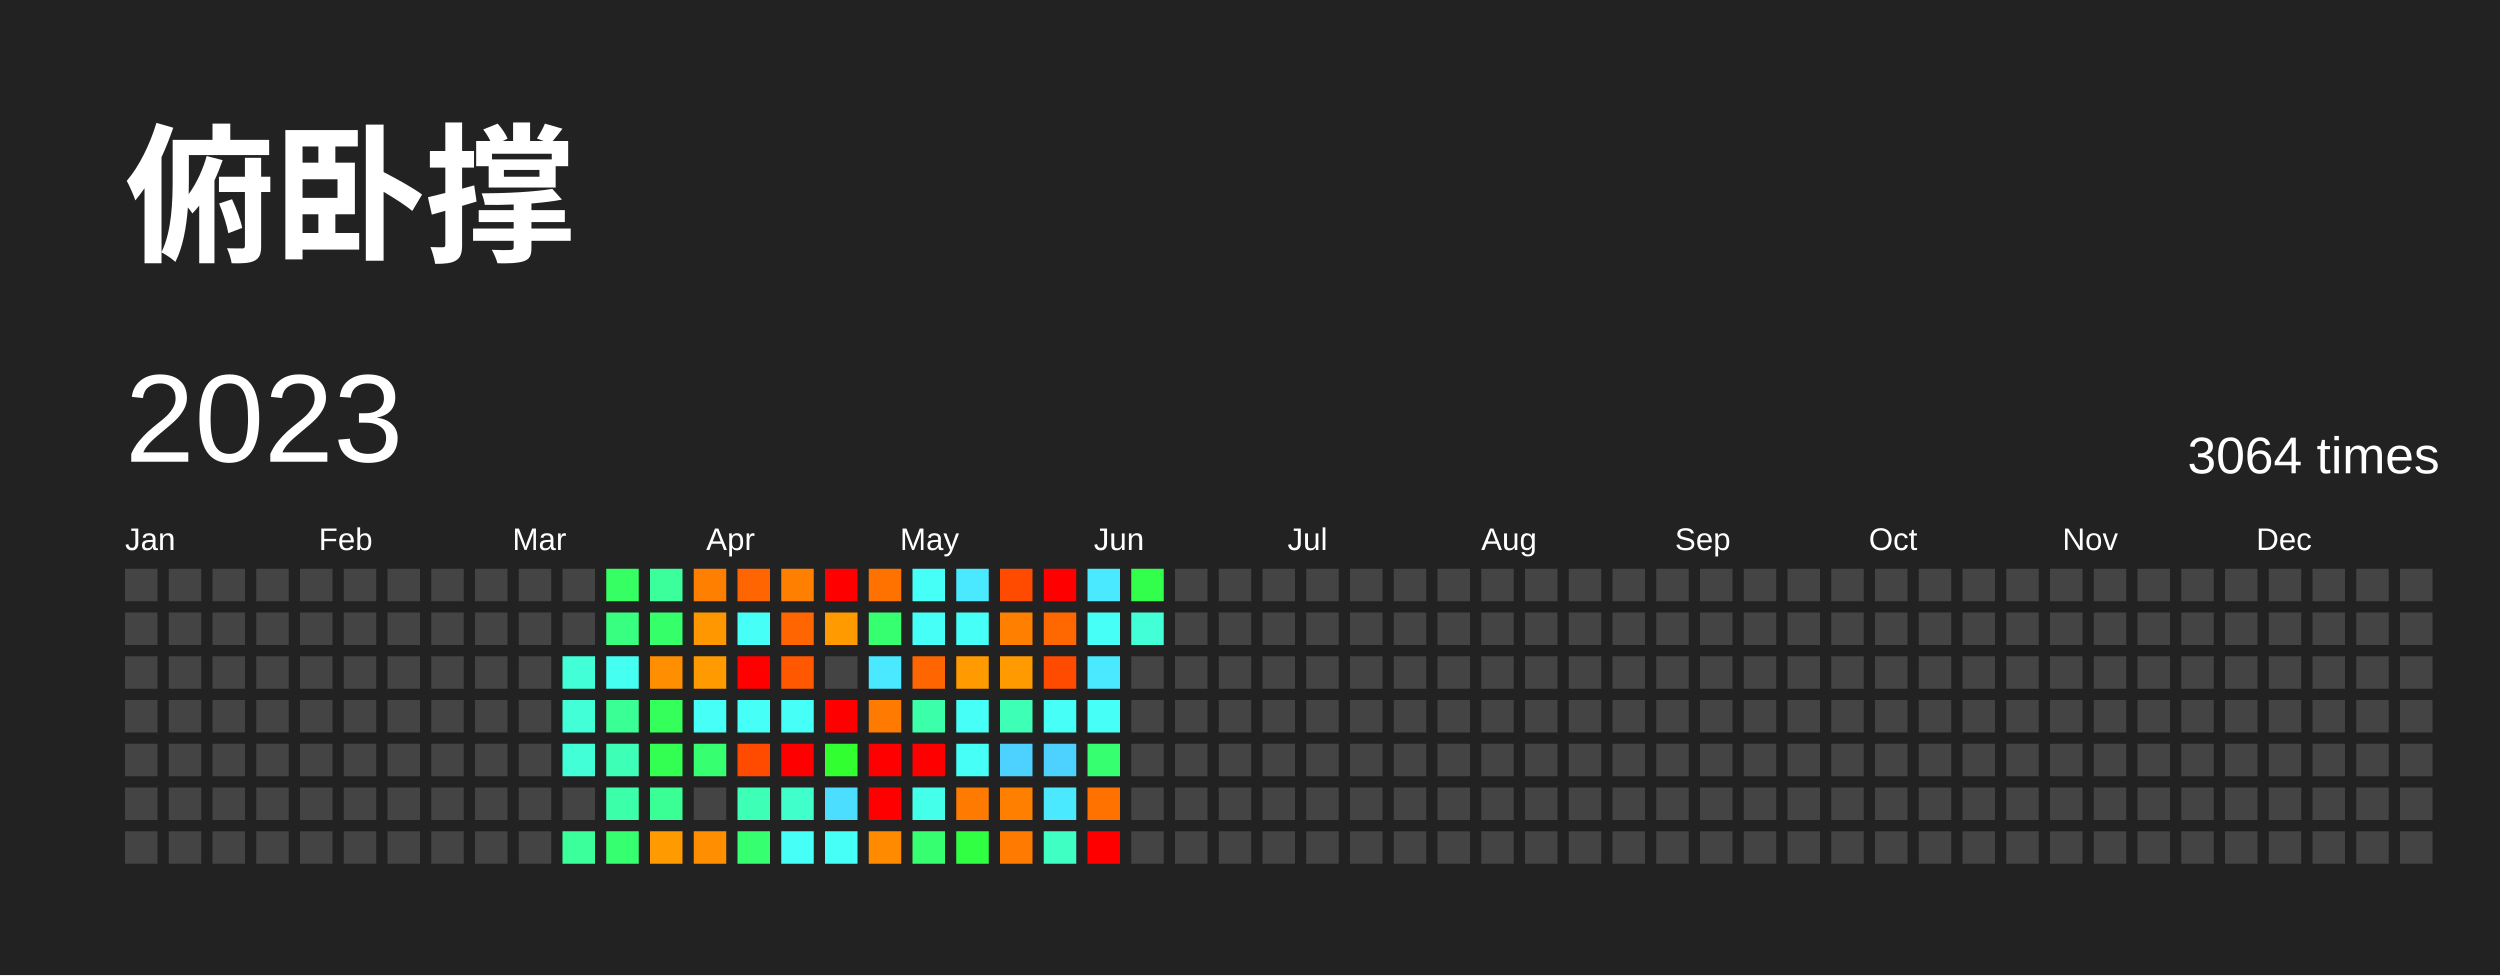
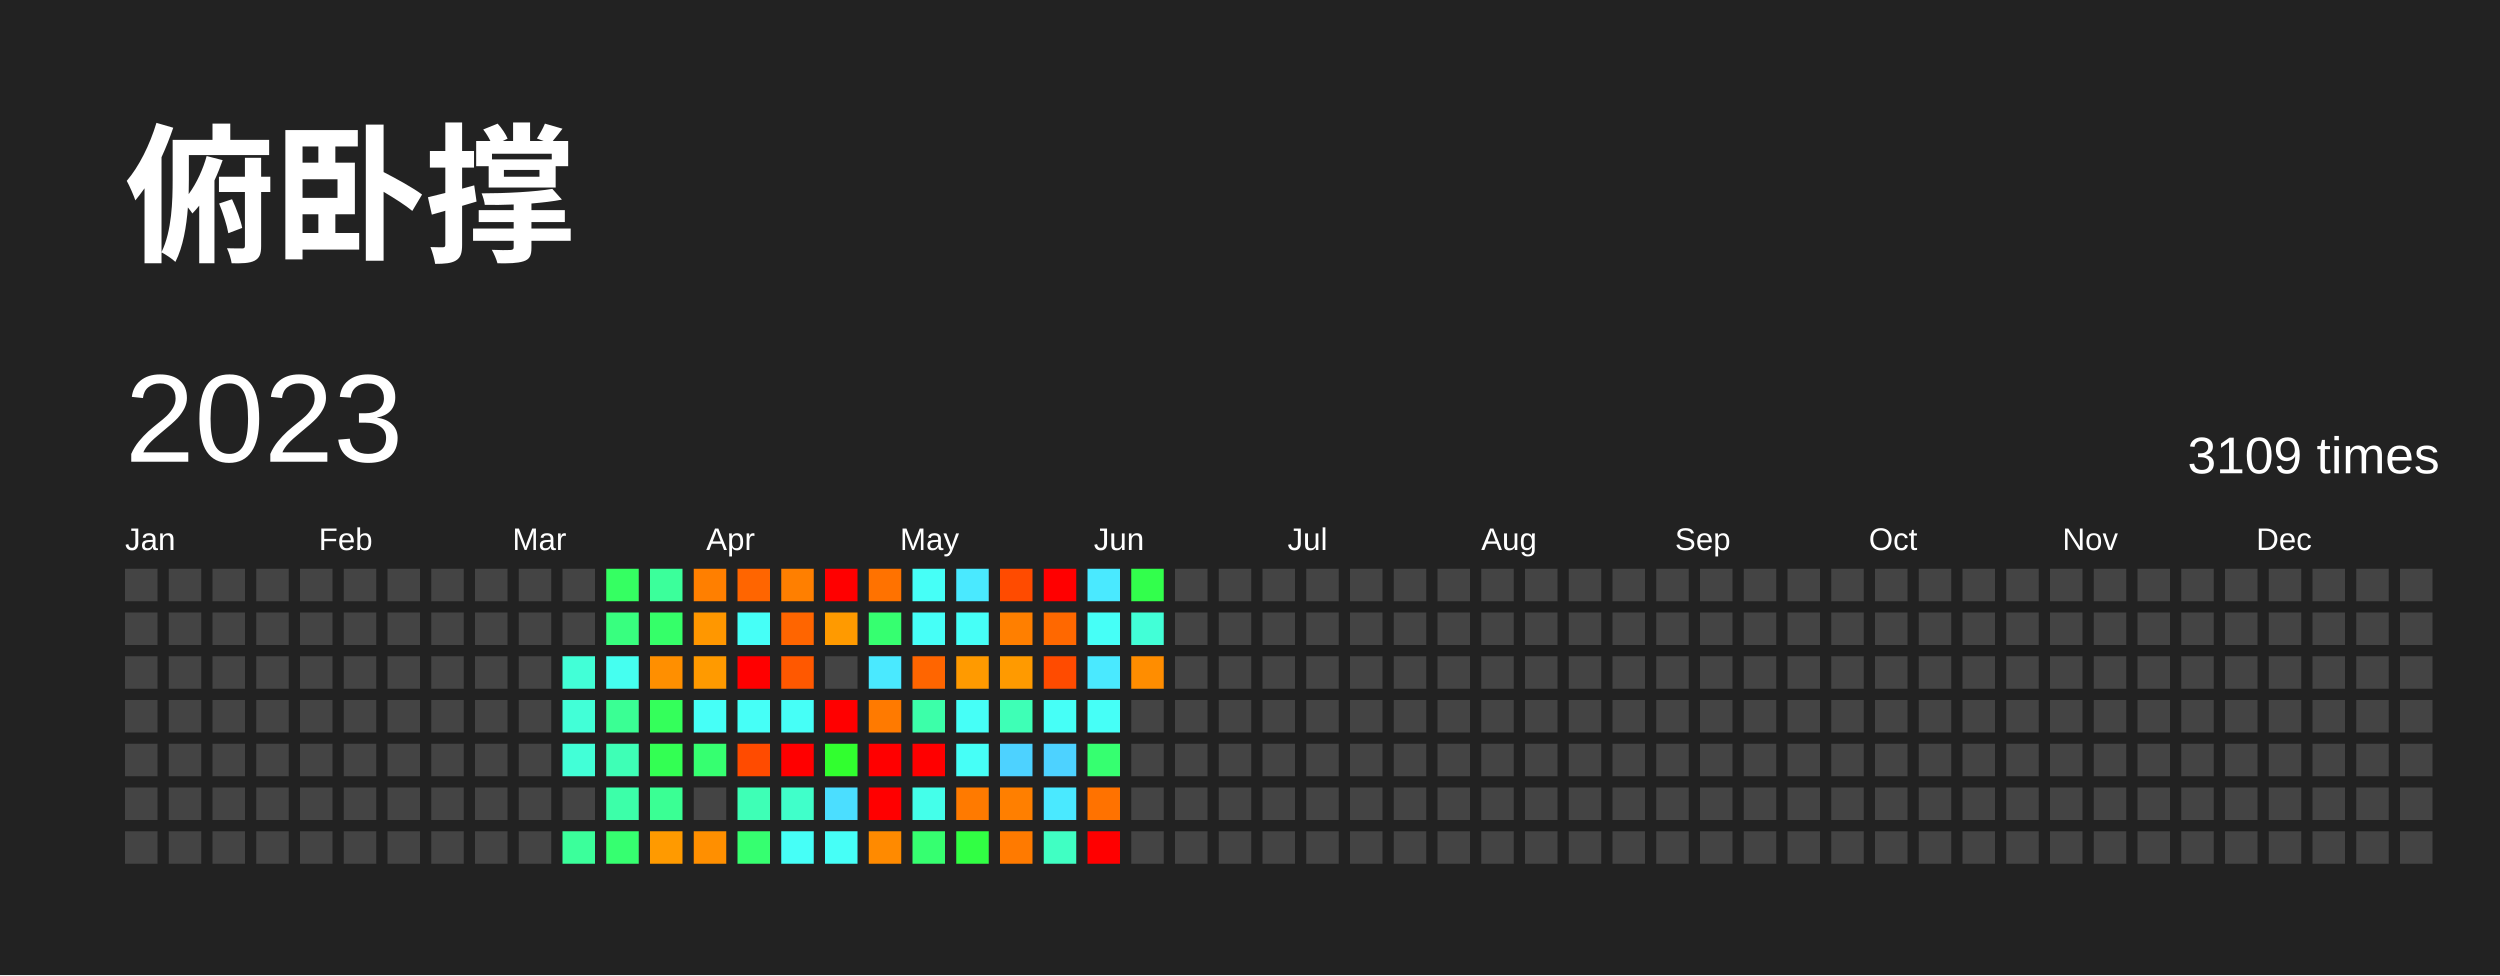
<svg xmlns="http://www.w3.org/2000/svg" baseProfile="full" height="78mm" version="1.1" viewBox="0,0,200,78" width="200mm">
  <defs />
  <rect fill="#222222" height="78" width="200" x="0" y="0" />
  <text fill="#FFFFFF" style="font-size:12px; font-family:Arial; font-weight:bold;" x="10" y="20">俯卧撑</text>
  <text dominant-baseline="hanging" fill="#FFFFFF" style="font-size:10.0px; font-family:Arial;" x="10" y="30">2023</text>
-   <text dominant-baseline="hanging" fill="#FFFFFF" style="font-size:4.125px; font-family:Arial;" x="175" y="35">3064 times</text>
+   <text dominant-baseline="hanging" fill="#FFFFFF" style="font-size:4.125px; font-family:Arial;" x="175" y="35">3109 times</text>
  <text fill="#FFFFFF" style="font-size:2.5px; font-family:Arial" x="10.0" y="44">Jan</text>
  <text fill="#FFFFFF" style="font-size:2.5px; font-family:Arial" x="25.5" y="44">Feb</text>
  <text fill="#FFFFFF" style="font-size:2.5px; font-family:Arial" x="41.0" y="44">Mar</text>
  <text fill="#FFFFFF" style="font-size:2.5px; font-family:Arial" x="56.5" y="44">Apr</text>
  <text fill="#FFFFFF" style="font-size:2.5px; font-family:Arial" x="72.0" y="44">May</text>
  <text fill="#FFFFFF" style="font-size:2.5px; font-family:Arial" x="87.5" y="44">Jun</text>
  <text fill="#FFFFFF" style="font-size:2.5px; font-family:Arial" x="103.0" y="44">Jul</text>
  <text fill="#FFFFFF" style="font-size:2.5px; font-family:Arial" x="118.5" y="44">Aug</text>
  <text fill="#FFFFFF" style="font-size:2.5px; font-family:Arial" x="134.0" y="44">Sep</text>
  <text fill="#FFFFFF" style="font-size:2.5px; font-family:Arial" x="149.5" y="44">Oct</text>
  <text fill="#FFFFFF" style="font-size:2.5px; font-family:Arial" x="165.0" y="44">Nov</text>
  <text fill="#FFFFFF" style="font-size:2.5px; font-family:Arial" x="180.5" y="44">Dec</text>
  <rect fill="#444444" height="2.6" width="2.6" x="10.0" y="45.5" />
  <rect fill="#444444" height="2.6" width="2.6" x="10.0" y="49.0" />
  <rect fill="#444444" height="2.6" width="2.6" x="10.0" y="52.5" />
  <rect fill="#444444" height="2.6" width="2.6" x="10.0" y="56.0" />
  <rect fill="#444444" height="2.6" width="2.6" x="10.0" y="59.5" />
  <rect fill="#444444" height="2.6" width="2.6" x="10.0" y="63.0" />
  <rect fill="#444444" height="2.6" width="2.6" x="10.0" y="66.5" />
  <rect fill="#444444" height="2.6" width="2.6" x="13.5" y="45.5" />
  <rect fill="#444444" height="2.6" width="2.6" x="13.5" y="49.0" />
  <rect fill="#444444" height="2.6" width="2.6" x="13.5" y="52.5" />
  <rect fill="#444444" height="2.6" width="2.6" x="13.5" y="56.0" />
  <rect fill="#444444" height="2.6" width="2.6" x="13.5" y="59.5" />
  <rect fill="#444444" height="2.6" width="2.6" x="13.5" y="63.0" />
  <rect fill="#444444" height="2.6" width="2.6" x="13.5" y="66.5" />
  <rect fill="#444444" height="2.6" width="2.6" x="17.0" y="45.5" />
  <rect fill="#444444" height="2.6" width="2.6" x="17.0" y="49.0" />
  <rect fill="#444444" height="2.6" width="2.6" x="17.0" y="52.5" />
  <rect fill="#444444" height="2.6" width="2.6" x="17.0" y="56.0" />
  <rect fill="#444444" height="2.6" width="2.6" x="17.0" y="59.5" />
  <rect fill="#444444" height="2.6" width="2.6" x="17.0" y="63.0" />
  <rect fill="#444444" height="2.6" width="2.6" x="17.0" y="66.5" />
  <rect fill="#444444" height="2.6" width="2.6" x="20.5" y="45.5" />
  <rect fill="#444444" height="2.6" width="2.6" x="20.5" y="49.0" />
  <rect fill="#444444" height="2.6" width="2.6" x="20.5" y="52.5" />
  <rect fill="#444444" height="2.6" width="2.6" x="20.5" y="56.0" />
  <rect fill="#444444" height="2.6" width="2.6" x="20.5" y="59.5" />
  <rect fill="#444444" height="2.6" width="2.6" x="20.5" y="63.0" />
  <rect fill="#444444" height="2.6" width="2.6" x="20.5" y="66.5" />
  <rect fill="#444444" height="2.6" width="2.6" x="24.0" y="45.5" />
  <rect fill="#444444" height="2.6" width="2.6" x="24.0" y="49.0" />
  <rect fill="#444444" height="2.6" width="2.6" x="24.0" y="52.5" />
  <rect fill="#444444" height="2.6" width="2.6" x="24.0" y="56.0" />
  <rect fill="#444444" height="2.6" width="2.6" x="24.0" y="59.5" />
  <rect fill="#444444" height="2.6" width="2.6" x="24.0" y="63.0" />
  <rect fill="#444444" height="2.6" width="2.6" x="24.0" y="66.5" />
  <rect fill="#444444" height="2.6" width="2.6" x="27.5" y="45.5" />
  <rect fill="#444444" height="2.6" width="2.6" x="27.5" y="49.0" />
  <rect fill="#444444" height="2.6" width="2.6" x="27.5" y="52.5" />
  <rect fill="#444444" height="2.6" width="2.6" x="27.5" y="56.0" />
  <rect fill="#444444" height="2.6" width="2.6" x="27.5" y="59.5" />
  <rect fill="#444444" height="2.6" width="2.6" x="27.5" y="63.0" />
  <rect fill="#444444" height="2.6" width="2.6" x="27.5" y="66.5" />
  <rect fill="#444444" height="2.6" width="2.6" x="31.0" y="45.5" />
  <rect fill="#444444" height="2.6" width="2.6" x="31.0" y="49.0" />
  <rect fill="#444444" height="2.6" width="2.6" x="31.0" y="52.5" />
  <rect fill="#444444" height="2.6" width="2.6" x="31.0" y="56.0" />
  <rect fill="#444444" height="2.6" width="2.6" x="31.0" y="59.5" />
  <rect fill="#444444" height="2.6" width="2.6" x="31.0" y="63.0" />
  <rect fill="#444444" height="2.6" width="2.6" x="31.0" y="66.5" />
  <rect fill="#444444" height="2.6" width="2.6" x="34.5" y="45.5" />
  <rect fill="#444444" height="2.6" width="2.6" x="34.5" y="49.0" />
  <rect fill="#444444" height="2.6" width="2.6" x="34.5" y="52.5" />
  <rect fill="#444444" height="2.6" width="2.6" x="34.5" y="56.0" />
  <rect fill="#444444" height="2.6" width="2.6" x="34.5" y="59.5" />
  <rect fill="#444444" height="2.6" width="2.6" x="34.5" y="63.0" />
  <rect fill="#444444" height="2.6" width="2.6" x="34.5" y="66.5" />
  <rect fill="#444444" height="2.6" width="2.6" x="38.0" y="45.5" />
  <rect fill="#444444" height="2.6" width="2.6" x="38.0" y="49.0" />
  <rect fill="#444444" height="2.6" width="2.6" x="38.0" y="52.5" />
  <rect fill="#444444" height="2.6" width="2.6" x="38.0" y="56.0" />
  <rect fill="#444444" height="2.6" width="2.6" x="38.0" y="59.5" />
  <rect fill="#444444" height="2.6" width="2.6" x="38.0" y="63.0" />
  <rect fill="#444444" height="2.6" width="2.6" x="38.0" y="66.5" />
  <rect fill="#444444" height="2.6" width="2.6" x="41.5" y="45.5" />
  <rect fill="#444444" height="2.6" width="2.6" x="41.5" y="49.0" />
  <rect fill="#444444" height="2.6" width="2.6" x="41.5" y="52.5" />
  <rect fill="#444444" height="2.6" width="2.6" x="41.5" y="56.0" />
  <rect fill="#444444" height="2.6" width="2.6" x="41.5" y="59.5" />
  <rect fill="#444444" height="2.6" width="2.6" x="41.5" y="63.0" />
  <rect fill="#444444" height="2.6" width="2.6" x="41.5" y="66.5" />
  <rect fill="#444444" height="2.6" width="2.6" x="45.0" y="45.5" />
  <rect fill="#444444" height="2.6" width="2.6" x="45.0" y="49.0" />
  <rect fill="#42ffd7" height="2.6" width="2.6" x="45.0" y="52.5" />
  <rect fill="#42ffd7" height="2.6" width="2.6" x="45.0" y="56.0" />
  <rect fill="#42ffd7" height="2.6" width="2.6" x="45.0" y="59.5" />
  <rect fill="#444444" height="2.6" width="2.6" x="45.0" y="63.0" />
  <rect fill="#3bff9b" height="2.6" width="2.6" x="45.0" y="66.5" />
  <rect fill="#35ff62" height="2.6" width="2.6" x="48.5" y="45.5" />
  <rect fill="#38ff7f" height="2.6" width="2.6" x="48.5" y="49.0" />
  <rect fill="#45fff0" height="2.6" width="2.6" x="48.5" y="52.5" />
  <rect fill="#3aff94" height="2.6" width="2.6" x="48.5" y="56.0" />
  <rect fill="#3effb6" height="2.6" width="2.6" x="48.5" y="59.5" />
  <rect fill="#3cffa9" height="2.6" width="2.6" x="48.5" y="63.0" />
  <rect fill="#36ff70" height="2.6" width="2.6" x="48.5" y="66.5" />
  <rect fill="#3bff9b" height="2.6" width="2.6" x="52.0" y="45.5" />
  <rect fill="#35ff69" height="2.6" width="2.6" x="52.0" y="49.0" />
  <rect fill="#ff8f00" height="2.6" width="2.6" x="52.0" y="52.5" />
  <rect fill="#34ff5b" height="2.6" width="2.6" x="52.0" y="56.0" />
  <rect fill="#33ff53" height="2.6" width="2.6" x="52.0" y="59.5" />
  <rect fill="#3aff94" height="2.6" width="2.6" x="52.0" y="63.0" />
  <rect fill="#ff9a00" height="2.6" width="2.6" x="52.0" y="66.5" />
  <rect fill="#ff7f00" height="2.6" width="2.6" x="55.5" y="45.5" />
  <rect fill="#ff9700" height="2.6" width="2.6" x="55.5" y="49.0" />
  <rect fill="#ff9a00" height="2.6" width="2.6" x="55.5" y="52.5" />
  <rect fill="#46fff7" height="2.6" width="2.6" x="55.5" y="56.0" />
  <rect fill="#36ff70" height="2.6" width="2.6" x="55.5" y="59.5" />
  <rect fill="#444444" height="2.6" width="2.6" x="55.5" y="63.0" />
  <rect fill="#ff8f00" height="2.6" width="2.6" x="55.5" y="66.5" />
  <rect fill="#ff6500" height="2.6" width="2.6" x="59.0" y="45.5" />
  <rect fill="#46fff7" height="2.6" width="2.6" x="59.0" y="49.0" />
  <rect fill="red" height="2.6" width="2.6" x="59.0" y="52.5" />
  <rect fill="#46fff7" height="2.6" width="2.6" x="59.0" y="56.0" />
  <rect fill="#ff4b00" height="2.6" width="2.6" x="59.0" y="59.5" />
  <rect fill="#3effb6" height="2.6" width="2.6" x="59.0" y="63.0" />
  <rect fill="#36ff70" height="2.6" width="2.6" x="59.0" y="66.5" />
  <rect fill="#ff7f00" height="2.6" width="2.6" x="62.5" y="45.5" />
  <rect fill="#ff6500" height="2.6" width="2.6" x="62.5" y="49.0" />
  <rect fill="#ff5800" height="2.6" width="2.6" x="62.5" y="52.5" />
  <rect fill="#46fff7" height="2.6" width="2.6" x="62.5" y="56.0" />
  <rect fill="red" height="2.6" width="2.6" x="62.5" y="59.5" />
  <rect fill="#40ffca" height="2.6" width="2.6" x="62.5" y="63.0" />
  <rect fill="#46fff7" height="2.6" width="2.6" x="62.5" y="66.5" />
  <rect fill="red" height="2.6" width="2.6" x="66.0" y="45.5" />
  <rect fill="#ff9a00" height="2.6" width="2.6" x="66.0" y="49.0" />
  <rect fill="#444444" height="2.6" width="2.6" x="66.0" y="52.5" />
  <rect fill="red" height="2.6" width="2.6" x="66.0" y="56.0" />
  <rect fill="#31ff2f" height="2.6" width="2.6" x="66.0" y="59.5" />
  <rect fill="#4bdeff" height="2.6" width="2.6" x="66.0" y="63.0" />
  <rect fill="#46fff7" height="2.6" width="2.6" x="66.0" y="66.5" />
  <rect fill="#ff7200" height="2.6" width="2.6" x="69.5" y="45.5" />
  <rect fill="#36ff70" height="2.6" width="2.6" x="69.5" y="49.0" />
  <rect fill="#4ae9ff" height="2.6" width="2.6" x="69.5" y="52.5" />
  <rect fill="#ff7a00" height="2.6" width="2.6" x="69.5" y="56.0" />
  <rect fill="red" height="2.6" width="2.6" x="69.5" y="59.5" />
  <rect fill="red" height="2.6" width="2.6" x="69.5" y="63.0" />
  <rect fill="#ff8a00" height="2.6" width="2.6" x="69.5" y="66.5" />
  <rect fill="#46fff7" height="2.6" width="2.6" x="73.0" y="45.5" />
  <rect fill="#46fff7" height="2.6" width="2.6" x="73.0" y="49.0" />
  <rect fill="#ff6500" height="2.6" width="2.6" x="73.0" y="52.5" />
  <rect fill="#3cffa9" height="2.6" width="2.6" x="73.0" y="56.0" />
  <rect fill="red" height="2.6" width="2.6" x="73.0" y="59.5" />
  <rect fill="#44ffea" height="2.6" width="2.6" x="73.0" y="63.0" />
  <rect fill="#36ff70" height="2.6" width="2.6" x="73.0" y="66.5" />
  <rect fill="#4ae9ff" height="2.6" width="2.6" x="76.5" y="45.5" />
  <rect fill="#46fff7" height="2.6" width="2.6" x="76.5" y="49.0" />
  <rect fill="#ff9a00" height="2.6" width="2.6" x="76.5" y="52.5" />
  <rect fill="#46fff7" height="2.6" width="2.6" x="76.5" y="56.0" />
  <rect fill="#46fff7" height="2.6" width="2.6" x="76.5" y="59.5" />
  <rect fill="#ff7a00" height="2.6" width="2.6" x="76.5" y="63.0" />
  <rect fill="#31ff44" height="2.6" width="2.6" x="76.5" y="66.5" />
  <rect fill="#ff4b00" height="2.6" width="2.6" x="80.0" y="45.5" />
  <rect fill="#ff7f00" height="2.6" width="2.6" x="80.0" y="49.0" />
  <rect fill="#ff9a00" height="2.6" width="2.6" x="80.0" y="52.5" />
  <rect fill="#3effb6" height="2.6" width="2.6" x="80.0" y="56.0" />
  <rect fill="#4dd2ff" height="2.6" width="2.6" x="80.0" y="59.5" />
  <rect fill="#ff7f00" height="2.6" width="2.6" x="80.0" y="63.0" />
  <rect fill="#ff7a00" height="2.6" width="2.6" x="80.0" y="66.5" />
  <rect fill="red" height="2.6" width="2.6" x="83.5" y="45.5" />
  <rect fill="#ff6800" height="2.6" width="2.6" x="83.5" y="49.0" />
  <rect fill="#ff4b00" height="2.6" width="2.6" x="83.5" y="52.5" />
  <rect fill="#46fff7" height="2.6" width="2.6" x="83.5" y="56.0" />
  <rect fill="#4dd2ff" height="2.6" width="2.6" x="83.5" y="59.5" />
  <rect fill="#4ae9ff" height="2.6" width="2.6" x="83.5" y="63.0" />
  <rect fill="#40ffc3" height="2.6" width="2.6" x="83.5" y="66.5" />
  <rect fill="#4ae9ff" height="2.6" width="2.6" x="87.0" y="45.5" />
  <rect fill="#46fff7" height="2.6" width="2.6" x="87.0" y="49.0" />
  <rect fill="#4ae9ff" height="2.6" width="2.6" x="87.0" y="52.5" />
  <rect fill="#46fff7" height="2.6" width="2.6" x="87.0" y="56.0" />
  <rect fill="#36ff70" height="2.6" width="2.6" x="87.0" y="59.5" />
  <rect fill="#ff7200" height="2.6" width="2.6" x="87.0" y="63.0" />
  <rect fill="red" height="2.6" width="2.6" x="87.0" y="66.5" />
  <rect fill="#32ff4c" height="2.6" width="2.6" x="90.5" y="45.5" />
  <rect fill="#42ffd7" height="2.6" width="2.6" x="90.5" y="49.0" />
-   <rect fill="#444444" height="2.6" width="2.6" x="90.5" y="52.5" />
+   <rect fill="#ff8d00" height="2.6" width="2.6" x="90.5" y="52.5" />
  <rect fill="#444444" height="2.6" width="2.6" x="90.5" y="56.0" />
  <rect fill="#444444" height="2.6" width="2.6" x="90.5" y="59.5" />
  <rect fill="#444444" height="2.6" width="2.6" x="90.5" y="63.0" />
  <rect fill="#444444" height="2.6" width="2.6" x="90.5" y="66.5" />
  <rect fill="#444444" height="2.6" width="2.6" x="94.0" y="45.5" />
  <rect fill="#444444" height="2.6" width="2.6" x="94.0" y="49.0" />
  <rect fill="#444444" height="2.6" width="2.6" x="94.0" y="52.5" />
  <rect fill="#444444" height="2.6" width="2.6" x="94.0" y="56.0" />
  <rect fill="#444444" height="2.6" width="2.6" x="94.0" y="59.5" />
  <rect fill="#444444" height="2.6" width="2.6" x="94.0" y="63.0" />
  <rect fill="#444444" height="2.6" width="2.6" x="94.0" y="66.5" />
  <rect fill="#444444" height="2.6" width="2.6" x="97.5" y="45.5" />
  <rect fill="#444444" height="2.6" width="2.6" x="97.5" y="49.0" />
  <rect fill="#444444" height="2.6" width="2.6" x="97.5" y="52.5" />
  <rect fill="#444444" height="2.6" width="2.6" x="97.5" y="56.0" />
  <rect fill="#444444" height="2.6" width="2.6" x="97.5" y="59.5" />
  <rect fill="#444444" height="2.6" width="2.6" x="97.5" y="63.0" />
  <rect fill="#444444" height="2.6" width="2.6" x="97.5" y="66.5" />
  <rect fill="#444444" height="2.6" width="2.6" x="101.0" y="45.5" />
  <rect fill="#444444" height="2.6" width="2.6" x="101.0" y="49.0" />
  <rect fill="#444444" height="2.6" width="2.6" x="101.0" y="52.5" />
  <rect fill="#444444" height="2.6" width="2.6" x="101.0" y="56.0" />
  <rect fill="#444444" height="2.6" width="2.6" x="101.0" y="59.5" />
  <rect fill="#444444" height="2.6" width="2.6" x="101.0" y="63.0" />
  <rect fill="#444444" height="2.6" width="2.6" x="101.0" y="66.5" />
  <rect fill="#444444" height="2.6" width="2.6" x="104.5" y="45.5" />
  <rect fill="#444444" height="2.6" width="2.6" x="104.5" y="49.0" />
  <rect fill="#444444" height="2.6" width="2.6" x="104.5" y="52.5" />
  <rect fill="#444444" height="2.6" width="2.6" x="104.5" y="56.0" />
  <rect fill="#444444" height="2.6" width="2.6" x="104.5" y="59.5" />
  <rect fill="#444444" height="2.6" width="2.6" x="104.5" y="63.0" />
  <rect fill="#444444" height="2.6" width="2.6" x="104.5" y="66.5" />
  <rect fill="#444444" height="2.6" width="2.6" x="108.0" y="45.5" />
  <rect fill="#444444" height="2.6" width="2.6" x="108.0" y="49.0" />
  <rect fill="#444444" height="2.6" width="2.6" x="108.0" y="52.5" />
  <rect fill="#444444" height="2.6" width="2.6" x="108.0" y="56.0" />
  <rect fill="#444444" height="2.6" width="2.6" x="108.0" y="59.5" />
  <rect fill="#444444" height="2.6" width="2.6" x="108.0" y="63.0" />
  <rect fill="#444444" height="2.6" width="2.6" x="108.0" y="66.5" />
  <rect fill="#444444" height="2.6" width="2.6" x="111.5" y="45.5" />
  <rect fill="#444444" height="2.6" width="2.6" x="111.5" y="49.0" />
  <rect fill="#444444" height="2.6" width="2.6" x="111.5" y="52.5" />
  <rect fill="#444444" height="2.6" width="2.6" x="111.5" y="56.0" />
  <rect fill="#444444" height="2.6" width="2.6" x="111.5" y="59.5" />
  <rect fill="#444444" height="2.6" width="2.6" x="111.5" y="63.0" />
  <rect fill="#444444" height="2.6" width="2.6" x="111.5" y="66.5" />
  <rect fill="#444444" height="2.6" width="2.6" x="115.0" y="45.5" />
  <rect fill="#444444" height="2.6" width="2.6" x="115.0" y="49.0" />
  <rect fill="#444444" height="2.6" width="2.6" x="115.0" y="52.5" />
  <rect fill="#444444" height="2.6" width="2.6" x="115.0" y="56.0" />
  <rect fill="#444444" height="2.6" width="2.6" x="115.0" y="59.5" />
  <rect fill="#444444" height="2.6" width="2.6" x="115.0" y="63.0" />
  <rect fill="#444444" height="2.6" width="2.6" x="115.0" y="66.5" />
  <rect fill="#444444" height="2.6" width="2.6" x="118.5" y="45.5" />
  <rect fill="#444444" height="2.6" width="2.6" x="118.5" y="49.0" />
  <rect fill="#444444" height="2.6" width="2.6" x="118.5" y="52.5" />
  <rect fill="#444444" height="2.6" width="2.6" x="118.5" y="56.0" />
  <rect fill="#444444" height="2.6" width="2.6" x="118.5" y="59.5" />
  <rect fill="#444444" height="2.6" width="2.6" x="118.5" y="63.0" />
  <rect fill="#444444" height="2.6" width="2.6" x="118.5" y="66.5" />
  <rect fill="#444444" height="2.6" width="2.6" x="122.0" y="45.5" />
  <rect fill="#444444" height="2.6" width="2.6" x="122.0" y="49.0" />
  <rect fill="#444444" height="2.6" width="2.6" x="122.0" y="52.5" />
  <rect fill="#444444" height="2.6" width="2.6" x="122.0" y="56.0" />
  <rect fill="#444444" height="2.6" width="2.6" x="122.0" y="59.5" />
  <rect fill="#444444" height="2.6" width="2.6" x="122.0" y="63.0" />
  <rect fill="#444444" height="2.6" width="2.6" x="122.0" y="66.5" />
  <rect fill="#444444" height="2.6" width="2.6" x="125.5" y="45.5" />
  <rect fill="#444444" height="2.6" width="2.6" x="125.5" y="49.0" />
  <rect fill="#444444" height="2.6" width="2.6" x="125.5" y="52.5" />
  <rect fill="#444444" height="2.6" width="2.6" x="125.5" y="56.0" />
  <rect fill="#444444" height="2.6" width="2.6" x="125.5" y="59.5" />
  <rect fill="#444444" height="2.6" width="2.6" x="125.5" y="63.0" />
  <rect fill="#444444" height="2.6" width="2.6" x="125.5" y="66.5" />
  <rect fill="#444444" height="2.6" width="2.6" x="129.0" y="45.5" />
  <rect fill="#444444" height="2.6" width="2.6" x="129.0" y="49.0" />
  <rect fill="#444444" height="2.6" width="2.6" x="129.0" y="52.5" />
  <rect fill="#444444" height="2.6" width="2.6" x="129.0" y="56.0" />
  <rect fill="#444444" height="2.6" width="2.6" x="129.0" y="59.5" />
  <rect fill="#444444" height="2.6" width="2.6" x="129.0" y="63.0" />
  <rect fill="#444444" height="2.6" width="2.6" x="129.0" y="66.5" />
  <rect fill="#444444" height="2.6" width="2.6" x="132.5" y="45.5" />
  <rect fill="#444444" height="2.6" width="2.6" x="132.5" y="49.0" />
  <rect fill="#444444" height="2.6" width="2.6" x="132.5" y="52.5" />
  <rect fill="#444444" height="2.6" width="2.6" x="132.5" y="56.0" />
  <rect fill="#444444" height="2.6" width="2.6" x="132.5" y="59.5" />
  <rect fill="#444444" height="2.6" width="2.6" x="132.5" y="63.0" />
  <rect fill="#444444" height="2.6" width="2.6" x="132.5" y="66.5" />
  <rect fill="#444444" height="2.6" width="2.6" x="136.0" y="45.5" />
  <rect fill="#444444" height="2.6" width="2.6" x="136.0" y="49.0" />
  <rect fill="#444444" height="2.6" width="2.6" x="136.0" y="52.5" />
  <rect fill="#444444" height="2.6" width="2.6" x="136.0" y="56.0" />
  <rect fill="#444444" height="2.6" width="2.6" x="136.0" y="59.5" />
  <rect fill="#444444" height="2.6" width="2.6" x="136.0" y="63.0" />
  <rect fill="#444444" height="2.6" width="2.6" x="136.0" y="66.5" />
  <rect fill="#444444" height="2.6" width="2.6" x="139.5" y="45.5" />
  <rect fill="#444444" height="2.6" width="2.6" x="139.5" y="49.0" />
  <rect fill="#444444" height="2.6" width="2.6" x="139.5" y="52.5" />
  <rect fill="#444444" height="2.6" width="2.6" x="139.5" y="56.0" />
  <rect fill="#444444" height="2.6" width="2.6" x="139.5" y="59.5" />
  <rect fill="#444444" height="2.6" width="2.6" x="139.5" y="63.0" />
  <rect fill="#444444" height="2.6" width="2.6" x="139.5" y="66.5" />
  <rect fill="#444444" height="2.6" width="2.6" x="143.0" y="45.5" />
  <rect fill="#444444" height="2.6" width="2.6" x="143.0" y="49.0" />
  <rect fill="#444444" height="2.6" width="2.6" x="143.0" y="52.5" />
  <rect fill="#444444" height="2.6" width="2.6" x="143.0" y="56.0" />
  <rect fill="#444444" height="2.6" width="2.6" x="143.0" y="59.5" />
  <rect fill="#444444" height="2.6" width="2.6" x="143.0" y="63.0" />
  <rect fill="#444444" height="2.6" width="2.6" x="143.0" y="66.5" />
  <rect fill="#444444" height="2.6" width="2.6" x="146.5" y="45.5" />
  <rect fill="#444444" height="2.6" width="2.6" x="146.5" y="49.0" />
  <rect fill="#444444" height="2.6" width="2.6" x="146.5" y="52.5" />
  <rect fill="#444444" height="2.6" width="2.6" x="146.5" y="56.0" />
  <rect fill="#444444" height="2.6" width="2.6" x="146.5" y="59.5" />
  <rect fill="#444444" height="2.6" width="2.6" x="146.5" y="63.0" />
  <rect fill="#444444" height="2.6" width="2.6" x="146.5" y="66.5" />
  <rect fill="#444444" height="2.6" width="2.6" x="150.0" y="45.5" />
  <rect fill="#444444" height="2.6" width="2.6" x="150.0" y="49.0" />
  <rect fill="#444444" height="2.6" width="2.6" x="150.0" y="52.5" />
  <rect fill="#444444" height="2.6" width="2.6" x="150.0" y="56.0" />
  <rect fill="#444444" height="2.6" width="2.6" x="150.0" y="59.5" />
  <rect fill="#444444" height="2.6" width="2.6" x="150.0" y="63.0" />
  <rect fill="#444444" height="2.6" width="2.6" x="150.0" y="66.5" />
  <rect fill="#444444" height="2.6" width="2.6" x="153.5" y="45.5" />
  <rect fill="#444444" height="2.6" width="2.6" x="153.5" y="49.0" />
  <rect fill="#444444" height="2.6" width="2.6" x="153.5" y="52.5" />
  <rect fill="#444444" height="2.6" width="2.6" x="153.5" y="56.0" />
  <rect fill="#444444" height="2.6" width="2.6" x="153.5" y="59.5" />
  <rect fill="#444444" height="2.6" width="2.6" x="153.5" y="63.0" />
  <rect fill="#444444" height="2.6" width="2.6" x="153.5" y="66.5" />
  <rect fill="#444444" height="2.6" width="2.6" x="157.0" y="45.5" />
  <rect fill="#444444" height="2.6" width="2.6" x="157.0" y="49.0" />
  <rect fill="#444444" height="2.6" width="2.6" x="157.0" y="52.5" />
  <rect fill="#444444" height="2.6" width="2.6" x="157.0" y="56.0" />
  <rect fill="#444444" height="2.6" width="2.6" x="157.0" y="59.5" />
  <rect fill="#444444" height="2.6" width="2.6" x="157.0" y="63.0" />
  <rect fill="#444444" height="2.6" width="2.6" x="157.0" y="66.5" />
  <rect fill="#444444" height="2.6" width="2.6" x="160.5" y="45.5" />
  <rect fill="#444444" height="2.6" width="2.6" x="160.5" y="49.0" />
  <rect fill="#444444" height="2.6" width="2.6" x="160.5" y="52.5" />
  <rect fill="#444444" height="2.6" width="2.6" x="160.5" y="56.0" />
  <rect fill="#444444" height="2.6" width="2.6" x="160.5" y="59.5" />
  <rect fill="#444444" height="2.6" width="2.6" x="160.5" y="63.0" />
  <rect fill="#444444" height="2.6" width="2.6" x="160.5" y="66.5" />
  <rect fill="#444444" height="2.6" width="2.6" x="164.0" y="45.5" />
  <rect fill="#444444" height="2.6" width="2.6" x="164.0" y="49.0" />
  <rect fill="#444444" height="2.6" width="2.6" x="164.0" y="52.5" />
  <rect fill="#444444" height="2.6" width="2.6" x="164.0" y="56.0" />
  <rect fill="#444444" height="2.6" width="2.6" x="164.0" y="59.5" />
  <rect fill="#444444" height="2.6" width="2.6" x="164.0" y="63.0" />
  <rect fill="#444444" height="2.6" width="2.6" x="164.0" y="66.5" />
  <rect fill="#444444" height="2.6" width="2.6" x="167.5" y="45.5" />
  <rect fill="#444444" height="2.6" width="2.6" x="167.5" y="49.0" />
  <rect fill="#444444" height="2.6" width="2.6" x="167.5" y="52.5" />
  <rect fill="#444444" height="2.6" width="2.6" x="167.5" y="56.0" />
  <rect fill="#444444" height="2.6" width="2.6" x="167.5" y="59.5" />
  <rect fill="#444444" height="2.6" width="2.6" x="167.5" y="63.0" />
  <rect fill="#444444" height="2.6" width="2.6" x="167.5" y="66.5" />
  <rect fill="#444444" height="2.6" width="2.6" x="171.0" y="45.5" />
  <rect fill="#444444" height="2.6" width="2.6" x="171.0" y="49.0" />
  <rect fill="#444444" height="2.6" width="2.6" x="171.0" y="52.5" />
  <rect fill="#444444" height="2.6" width="2.6" x="171.0" y="56.0" />
  <rect fill="#444444" height="2.6" width="2.6" x="171.0" y="59.5" />
  <rect fill="#444444" height="2.6" width="2.6" x="171.0" y="63.0" />
  <rect fill="#444444" height="2.6" width="2.6" x="171.0" y="66.5" />
  <rect fill="#444444" height="2.6" width="2.6" x="174.5" y="45.5" />
  <rect fill="#444444" height="2.6" width="2.6" x="174.5" y="49.0" />
  <rect fill="#444444" height="2.6" width="2.6" x="174.5" y="52.5" />
  <rect fill="#444444" height="2.6" width="2.6" x="174.5" y="56.0" />
  <rect fill="#444444" height="2.6" width="2.6" x="174.5" y="59.5" />
  <rect fill="#444444" height="2.6" width="2.6" x="174.5" y="63.0" />
  <rect fill="#444444" height="2.6" width="2.6" x="174.5" y="66.5" />
  <rect fill="#444444" height="2.6" width="2.6" x="178.0" y="45.5" />
  <rect fill="#444444" height="2.6" width="2.6" x="178.0" y="49.0" />
  <rect fill="#444444" height="2.6" width="2.6" x="178.0" y="52.5" />
  <rect fill="#444444" height="2.6" width="2.6" x="178.0" y="56.0" />
  <rect fill="#444444" height="2.6" width="2.6" x="178.0" y="59.5" />
  <rect fill="#444444" height="2.6" width="2.6" x="178.0" y="63.0" />
  <rect fill="#444444" height="2.6" width="2.6" x="178.0" y="66.5" />
  <rect fill="#444444" height="2.6" width="2.6" x="181.5" y="45.5" />
  <rect fill="#444444" height="2.6" width="2.6" x="181.5" y="49.0" />
  <rect fill="#444444" height="2.6" width="2.6" x="181.5" y="52.5" />
  <rect fill="#444444" height="2.6" width="2.6" x="181.5" y="56.0" />
  <rect fill="#444444" height="2.6" width="2.6" x="181.5" y="59.5" />
  <rect fill="#444444" height="2.6" width="2.6" x="181.5" y="63.0" />
  <rect fill="#444444" height="2.6" width="2.6" x="181.5" y="66.5" />
  <rect fill="#444444" height="2.6" width="2.6" x="185.0" y="45.5" />
  <rect fill="#444444" height="2.6" width="2.6" x="185.0" y="49.0" />
  <rect fill="#444444" height="2.6" width="2.6" x="185.0" y="52.5" />
  <rect fill="#444444" height="2.6" width="2.6" x="185.0" y="56.0" />
  <rect fill="#444444" height="2.6" width="2.6" x="185.0" y="59.5" />
  <rect fill="#444444" height="2.6" width="2.6" x="185.0" y="63.0" />
  <rect fill="#444444" height="2.6" width="2.6" x="185.0" y="66.5" />
  <rect fill="#444444" height="2.6" width="2.6" x="188.5" y="45.5" />
  <rect fill="#444444" height="2.6" width="2.6" x="188.5" y="49.0" />
  <rect fill="#444444" height="2.6" width="2.6" x="188.5" y="52.5" />
  <rect fill="#444444" height="2.6" width="2.6" x="188.5" y="56.0" />
  <rect fill="#444444" height="2.6" width="2.6" x="188.5" y="59.5" />
  <rect fill="#444444" height="2.6" width="2.6" x="188.5" y="63.0" />
  <rect fill="#444444" height="2.6" width="2.6" x="188.5" y="66.5" />
  <rect fill="#444444" height="2.6" width="2.6" x="192.0" y="45.5" />
  <rect fill="#444444" height="2.6" width="2.6" x="192.0" y="49.0" />
  <rect fill="#444444" height="2.6" width="2.6" x="192.0" y="52.5" />
  <rect fill="#444444" height="2.6" width="2.6" x="192.0" y="56.0" />
  <rect fill="#444444" height="2.6" width="2.6" x="192.0" y="59.5" />
  <rect fill="#444444" height="2.6" width="2.6" x="192.0" y="63.0" />
  <rect fill="#444444" height="2.6" width="2.6" x="192.0" y="66.5" />
</svg>
